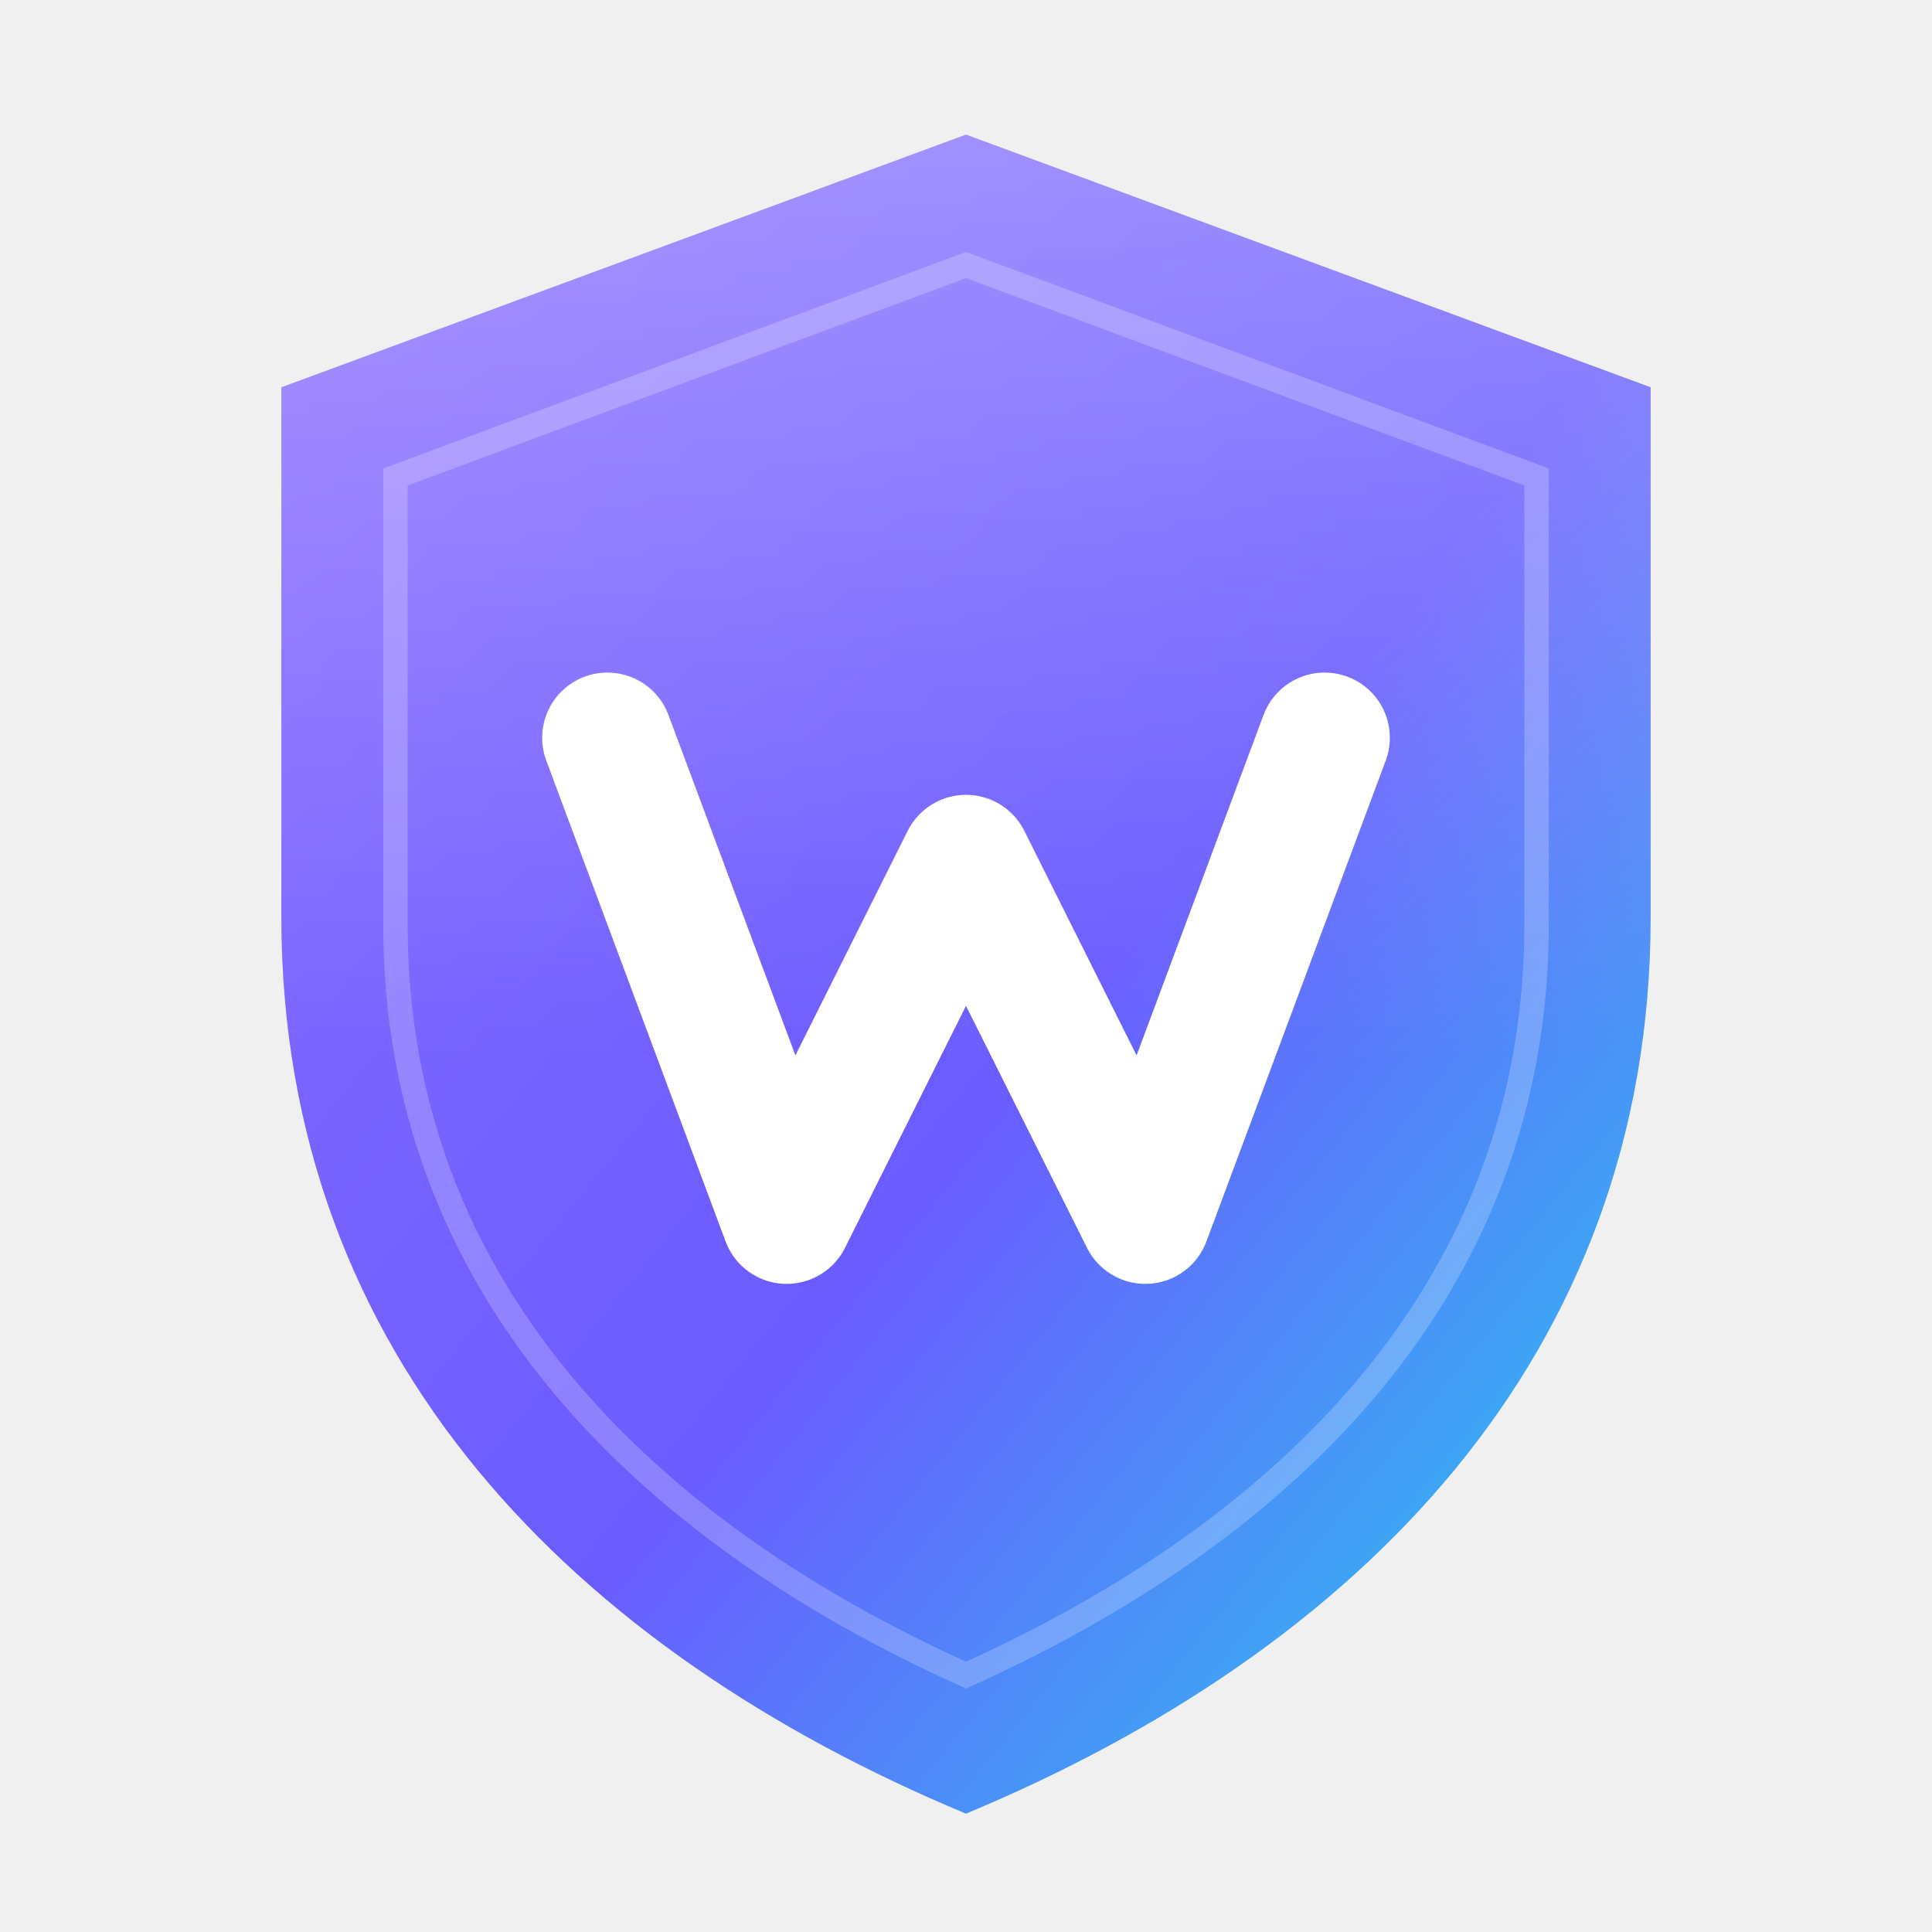
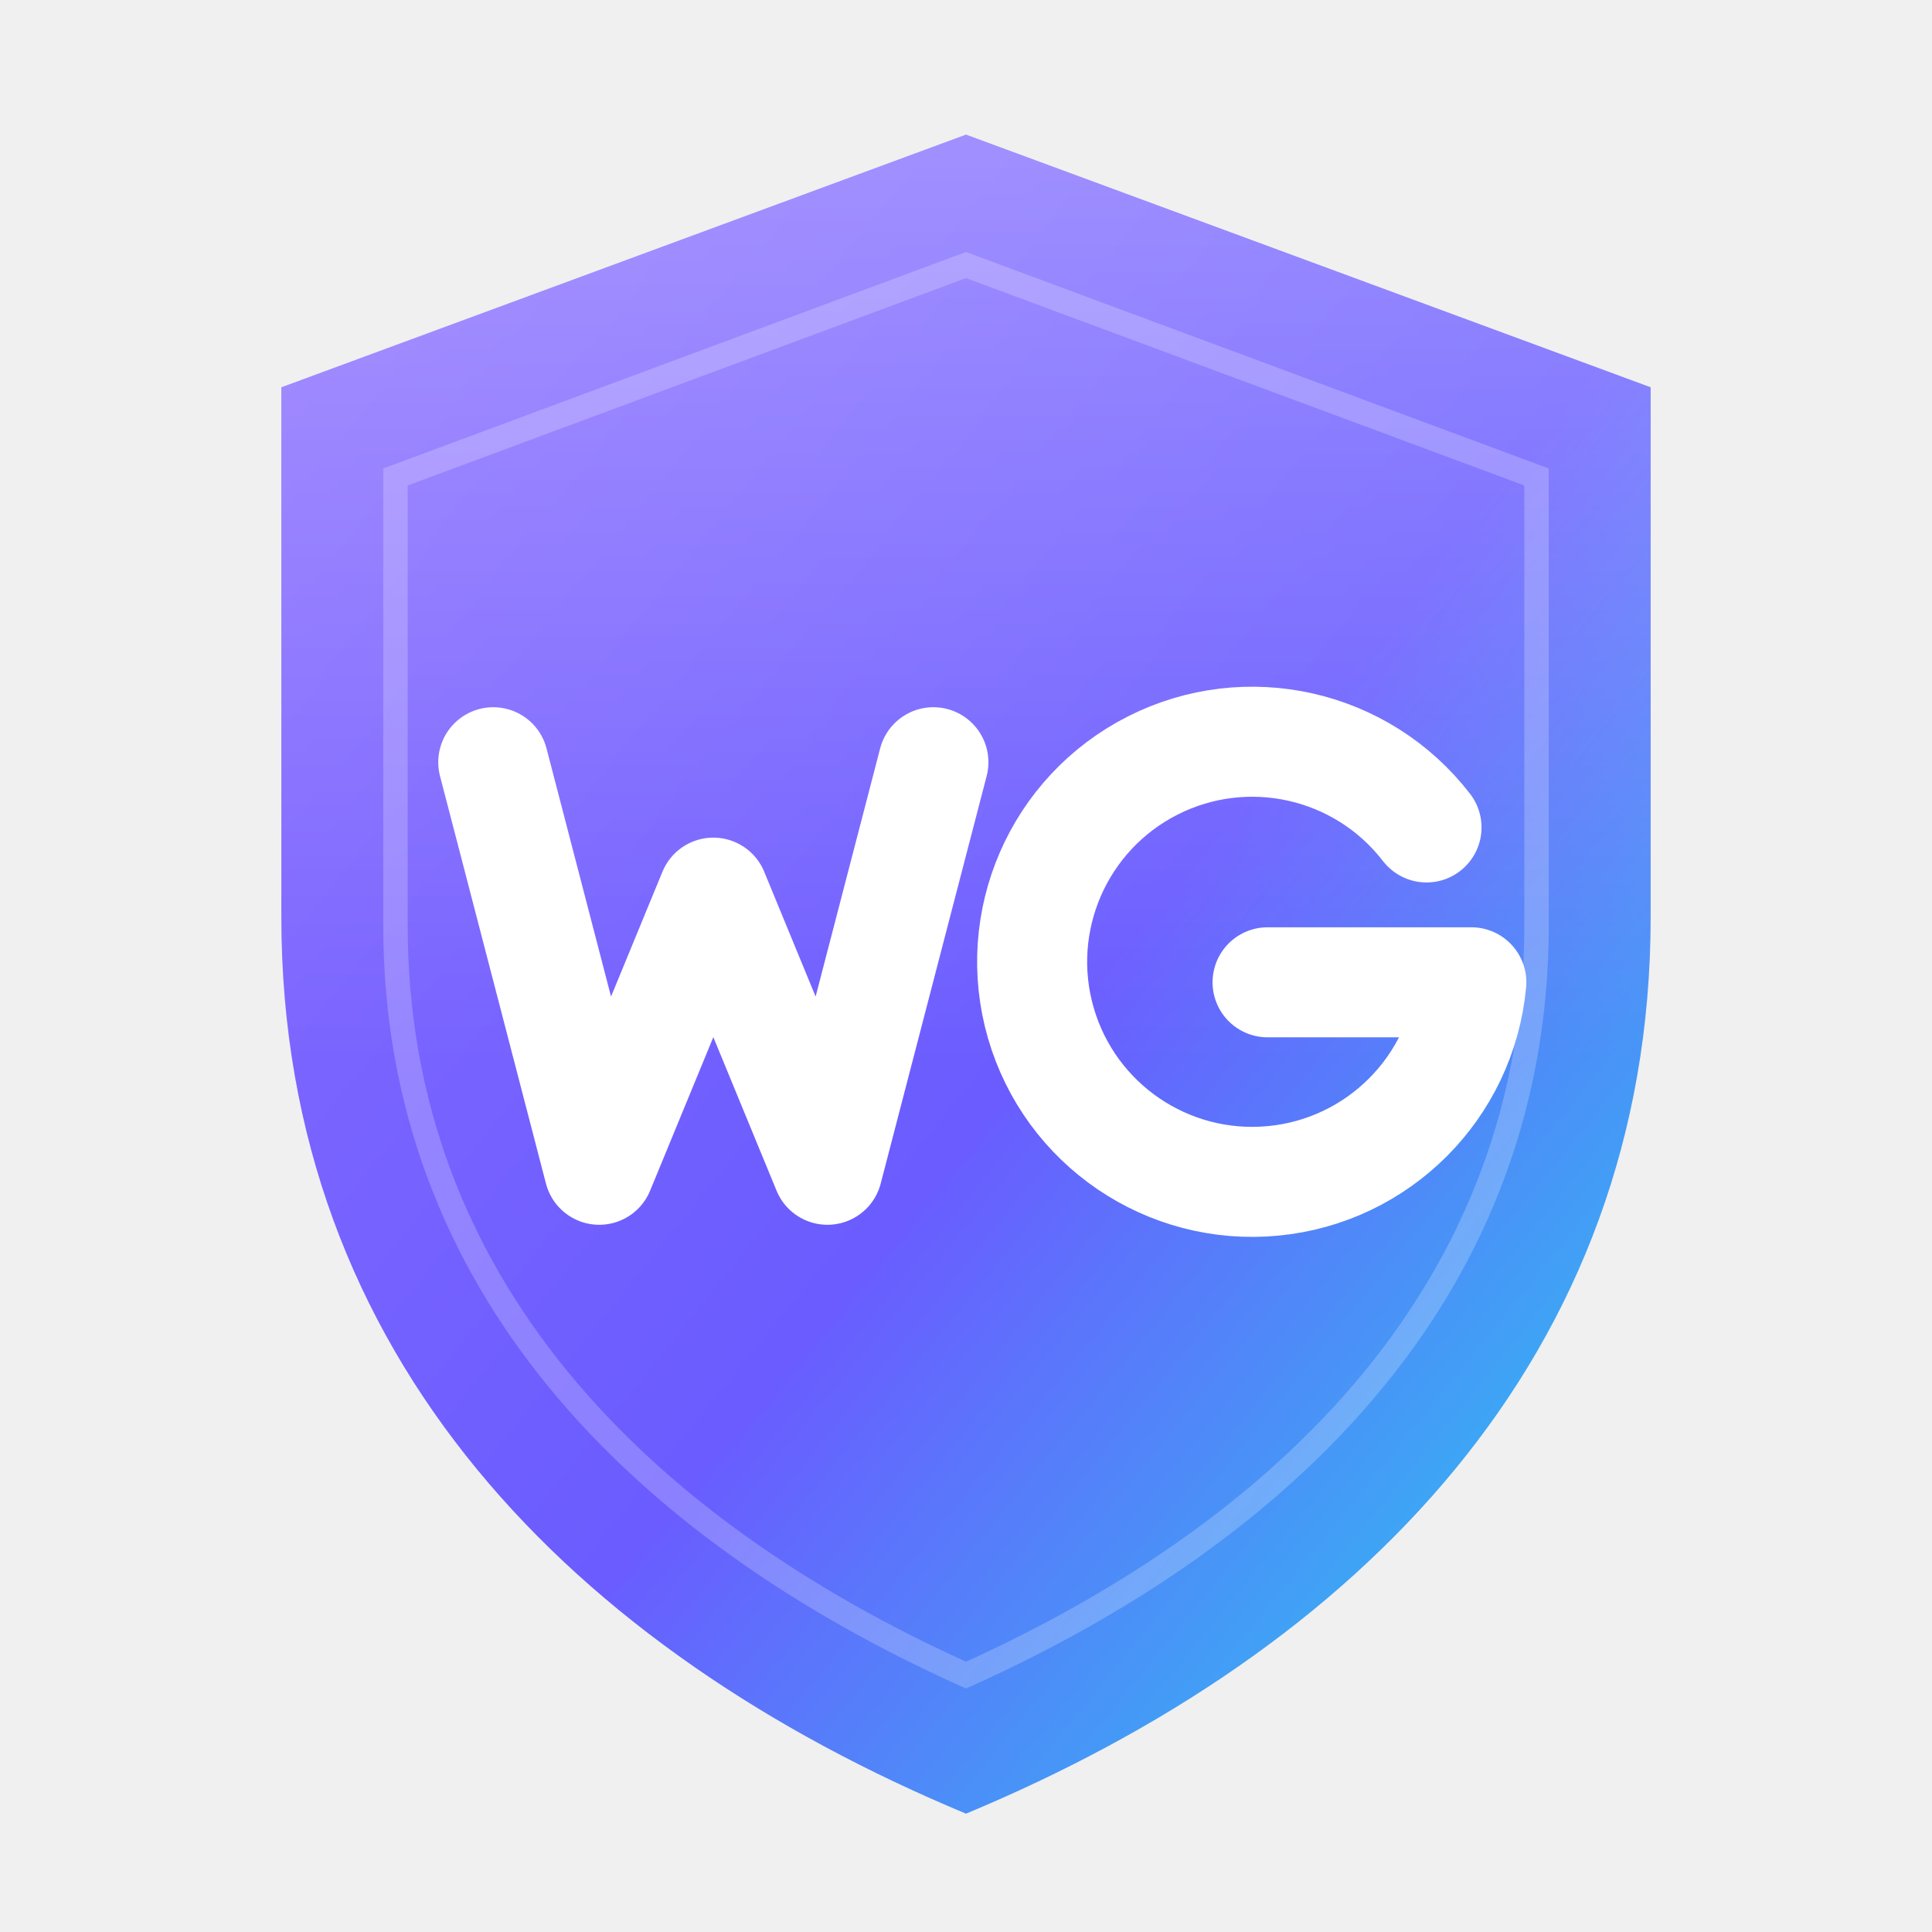
<svg xmlns="http://www.w3.org/2000/svg" viewBox="0 0 512 512">
  <defs>
    <linearGradient id="g" x1="0" y1="0" x2="1" y2="1">
      <stop offset="0" stop-color="#8b6dff" />
      <stop offset=".55" stop-color="#6a5cff" />
      <stop offset="1" stop-color="#22d3ee" />
    </linearGradient>
    <linearGradient id="hl" x1="0" y1="0" x2="0" y2="1">
      <stop offset="0" stop-color="#fff" stop-opacity=".28" />
      <stop offset=".55" stop-color="#fff" stop-opacity="0" />
    </linearGradient>
  </defs>
  <g transform="translate(256 256) scale(1.08) translate(-256 -256)">
    <path d="M256 52 L424 114 V244 C424 352 352 424 256 464 C160 424 88 352 88 244 V114 Z" fill="url(#g)" />
    <path d="M256 52 L424 114 V244 C424 352 352 424 256 464 C160 424 88 352 88 244 V114 Z" fill="url(#hl)" />
    <path d="M256 84 L396 136 V246 C396 334 336 394 256 430 C176 394 116 334 116 246 V136 Z" fill="none" stroke="#fff" stroke-opacity=".22" stroke-width="6" />
-     <path d="M168 200 L212 318 L256 230 L300 318 L344 200" fill="none" stroke="#fff" stroke-width="32" stroke-linecap="round" stroke-linejoin="round" />
+     <path d="M140 206 L166 306 L194 238 L222 306 L248 206 M369 222 A54 54 0 1 0 380 260 H330" fill="none" stroke="#fff" stroke-width="27" stroke-linecap="round" stroke-linejoin="round" />
  </g>
</svg>
